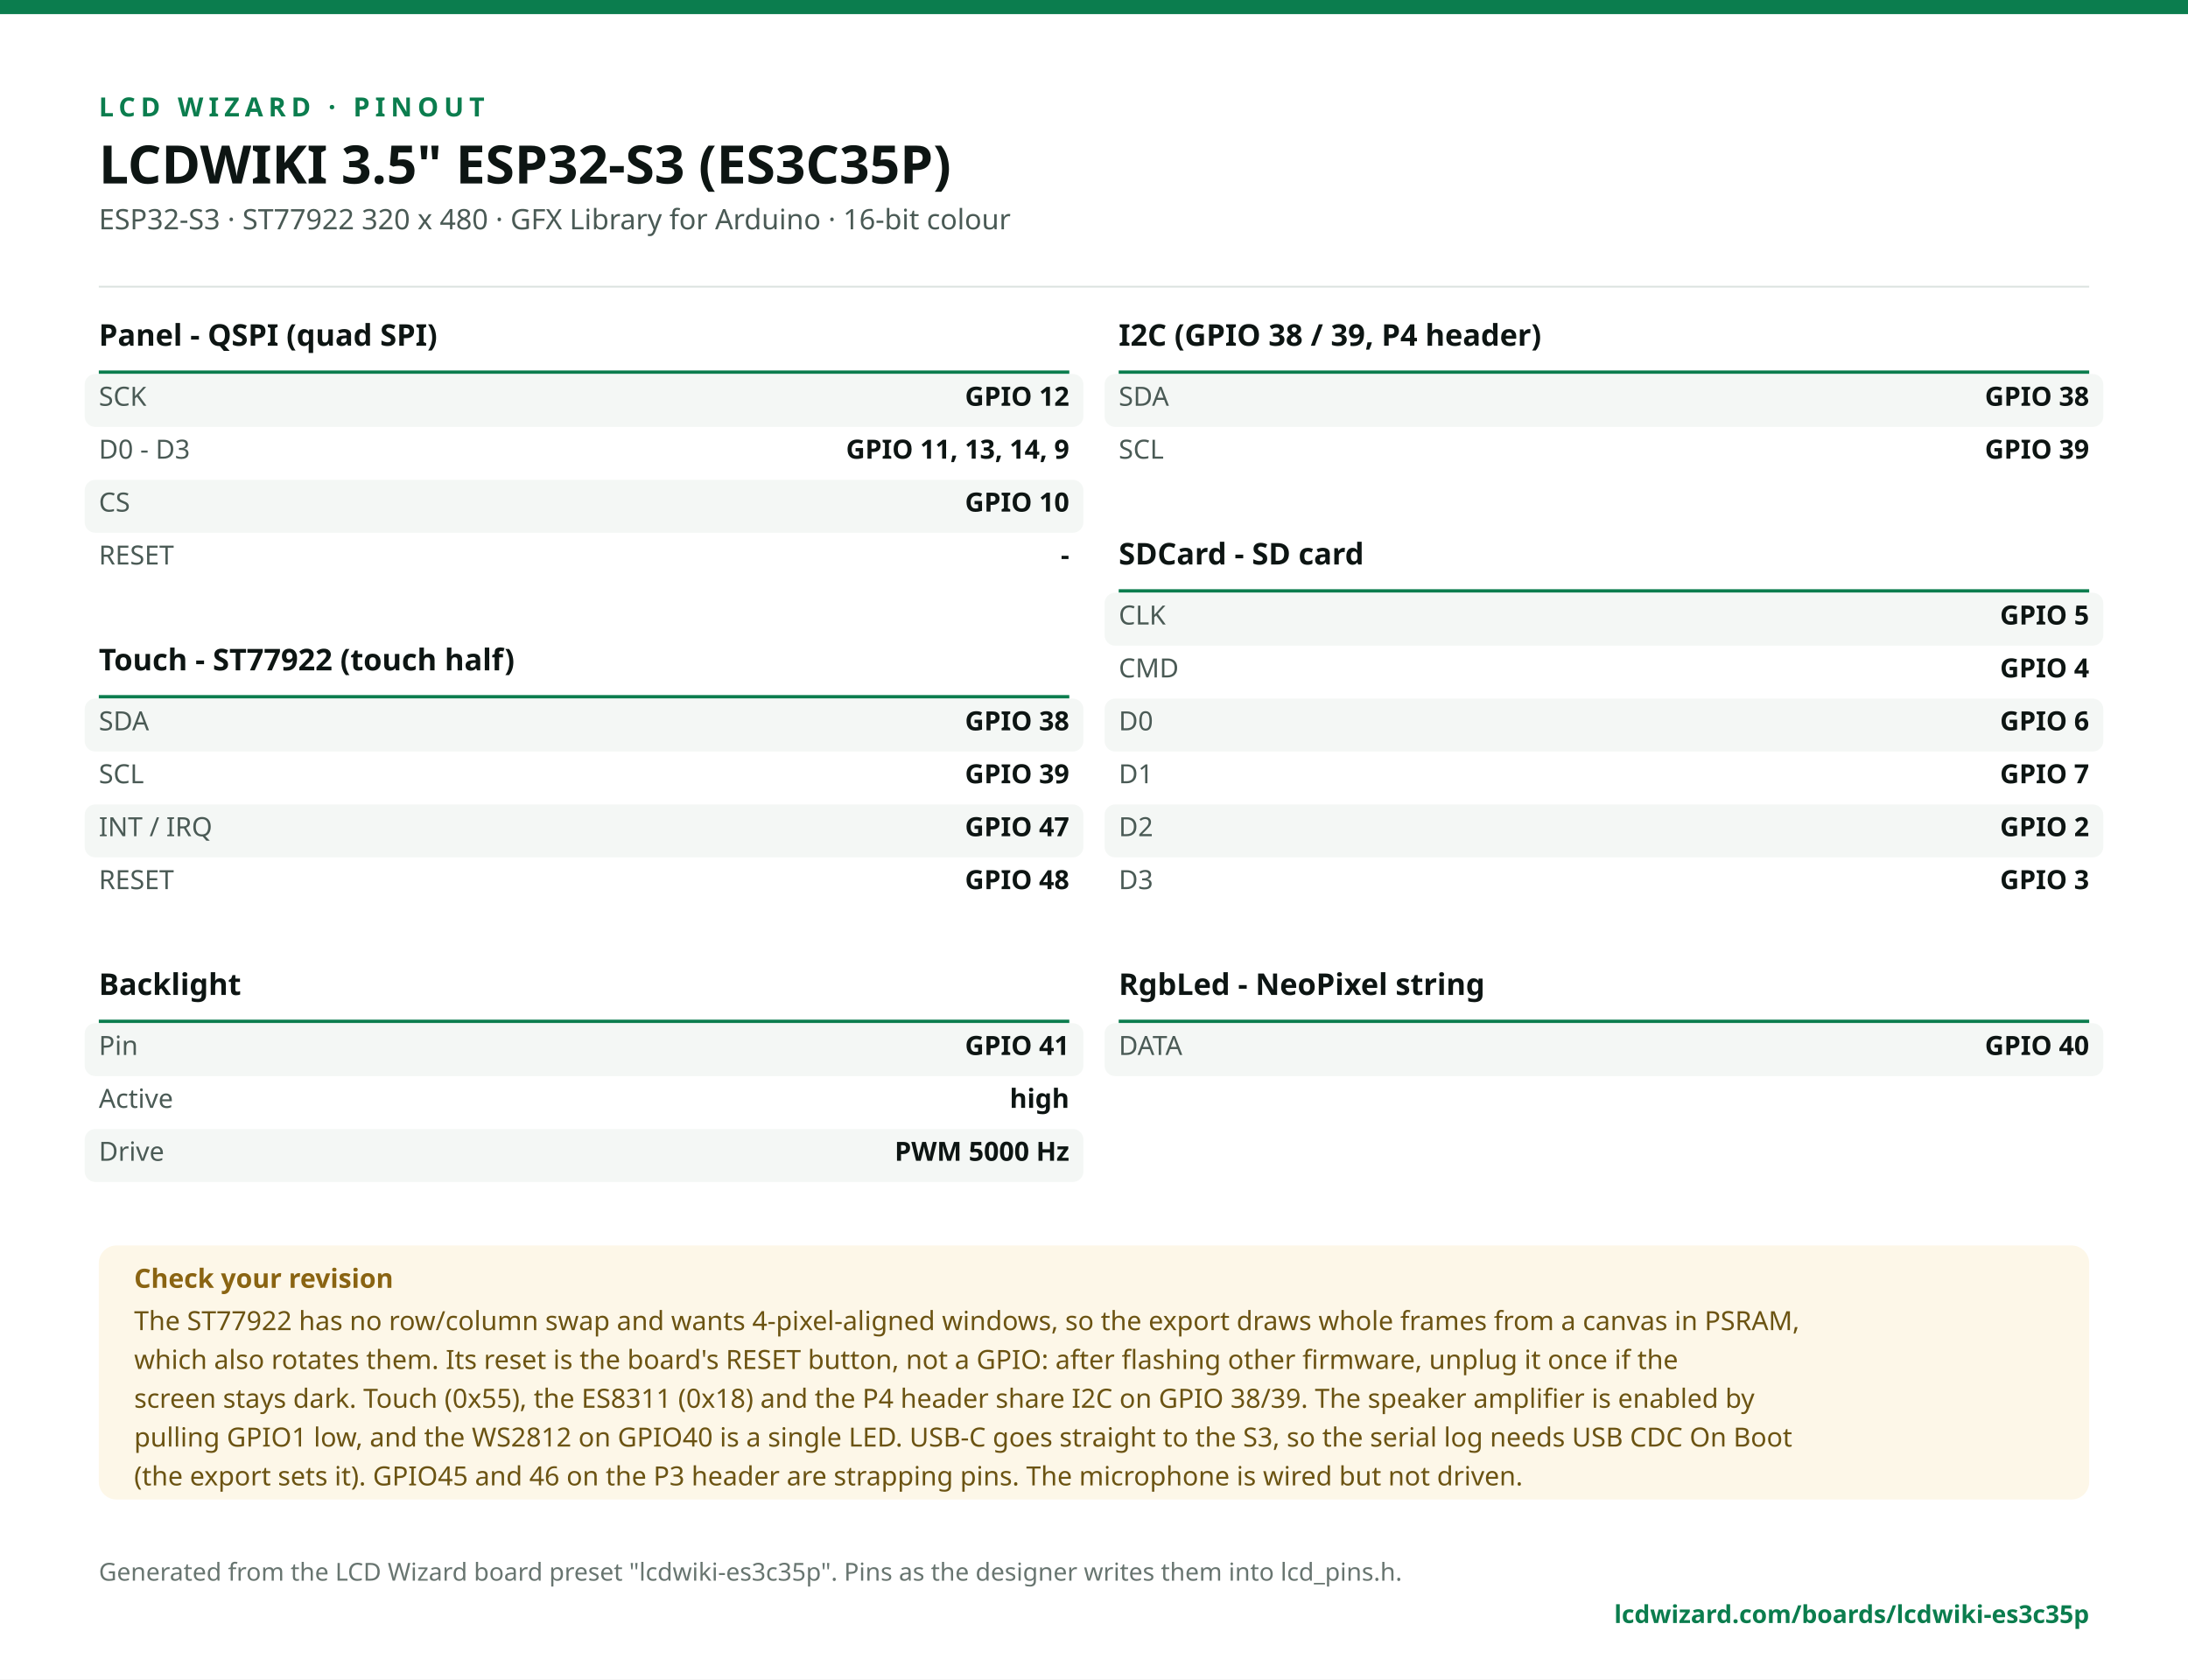
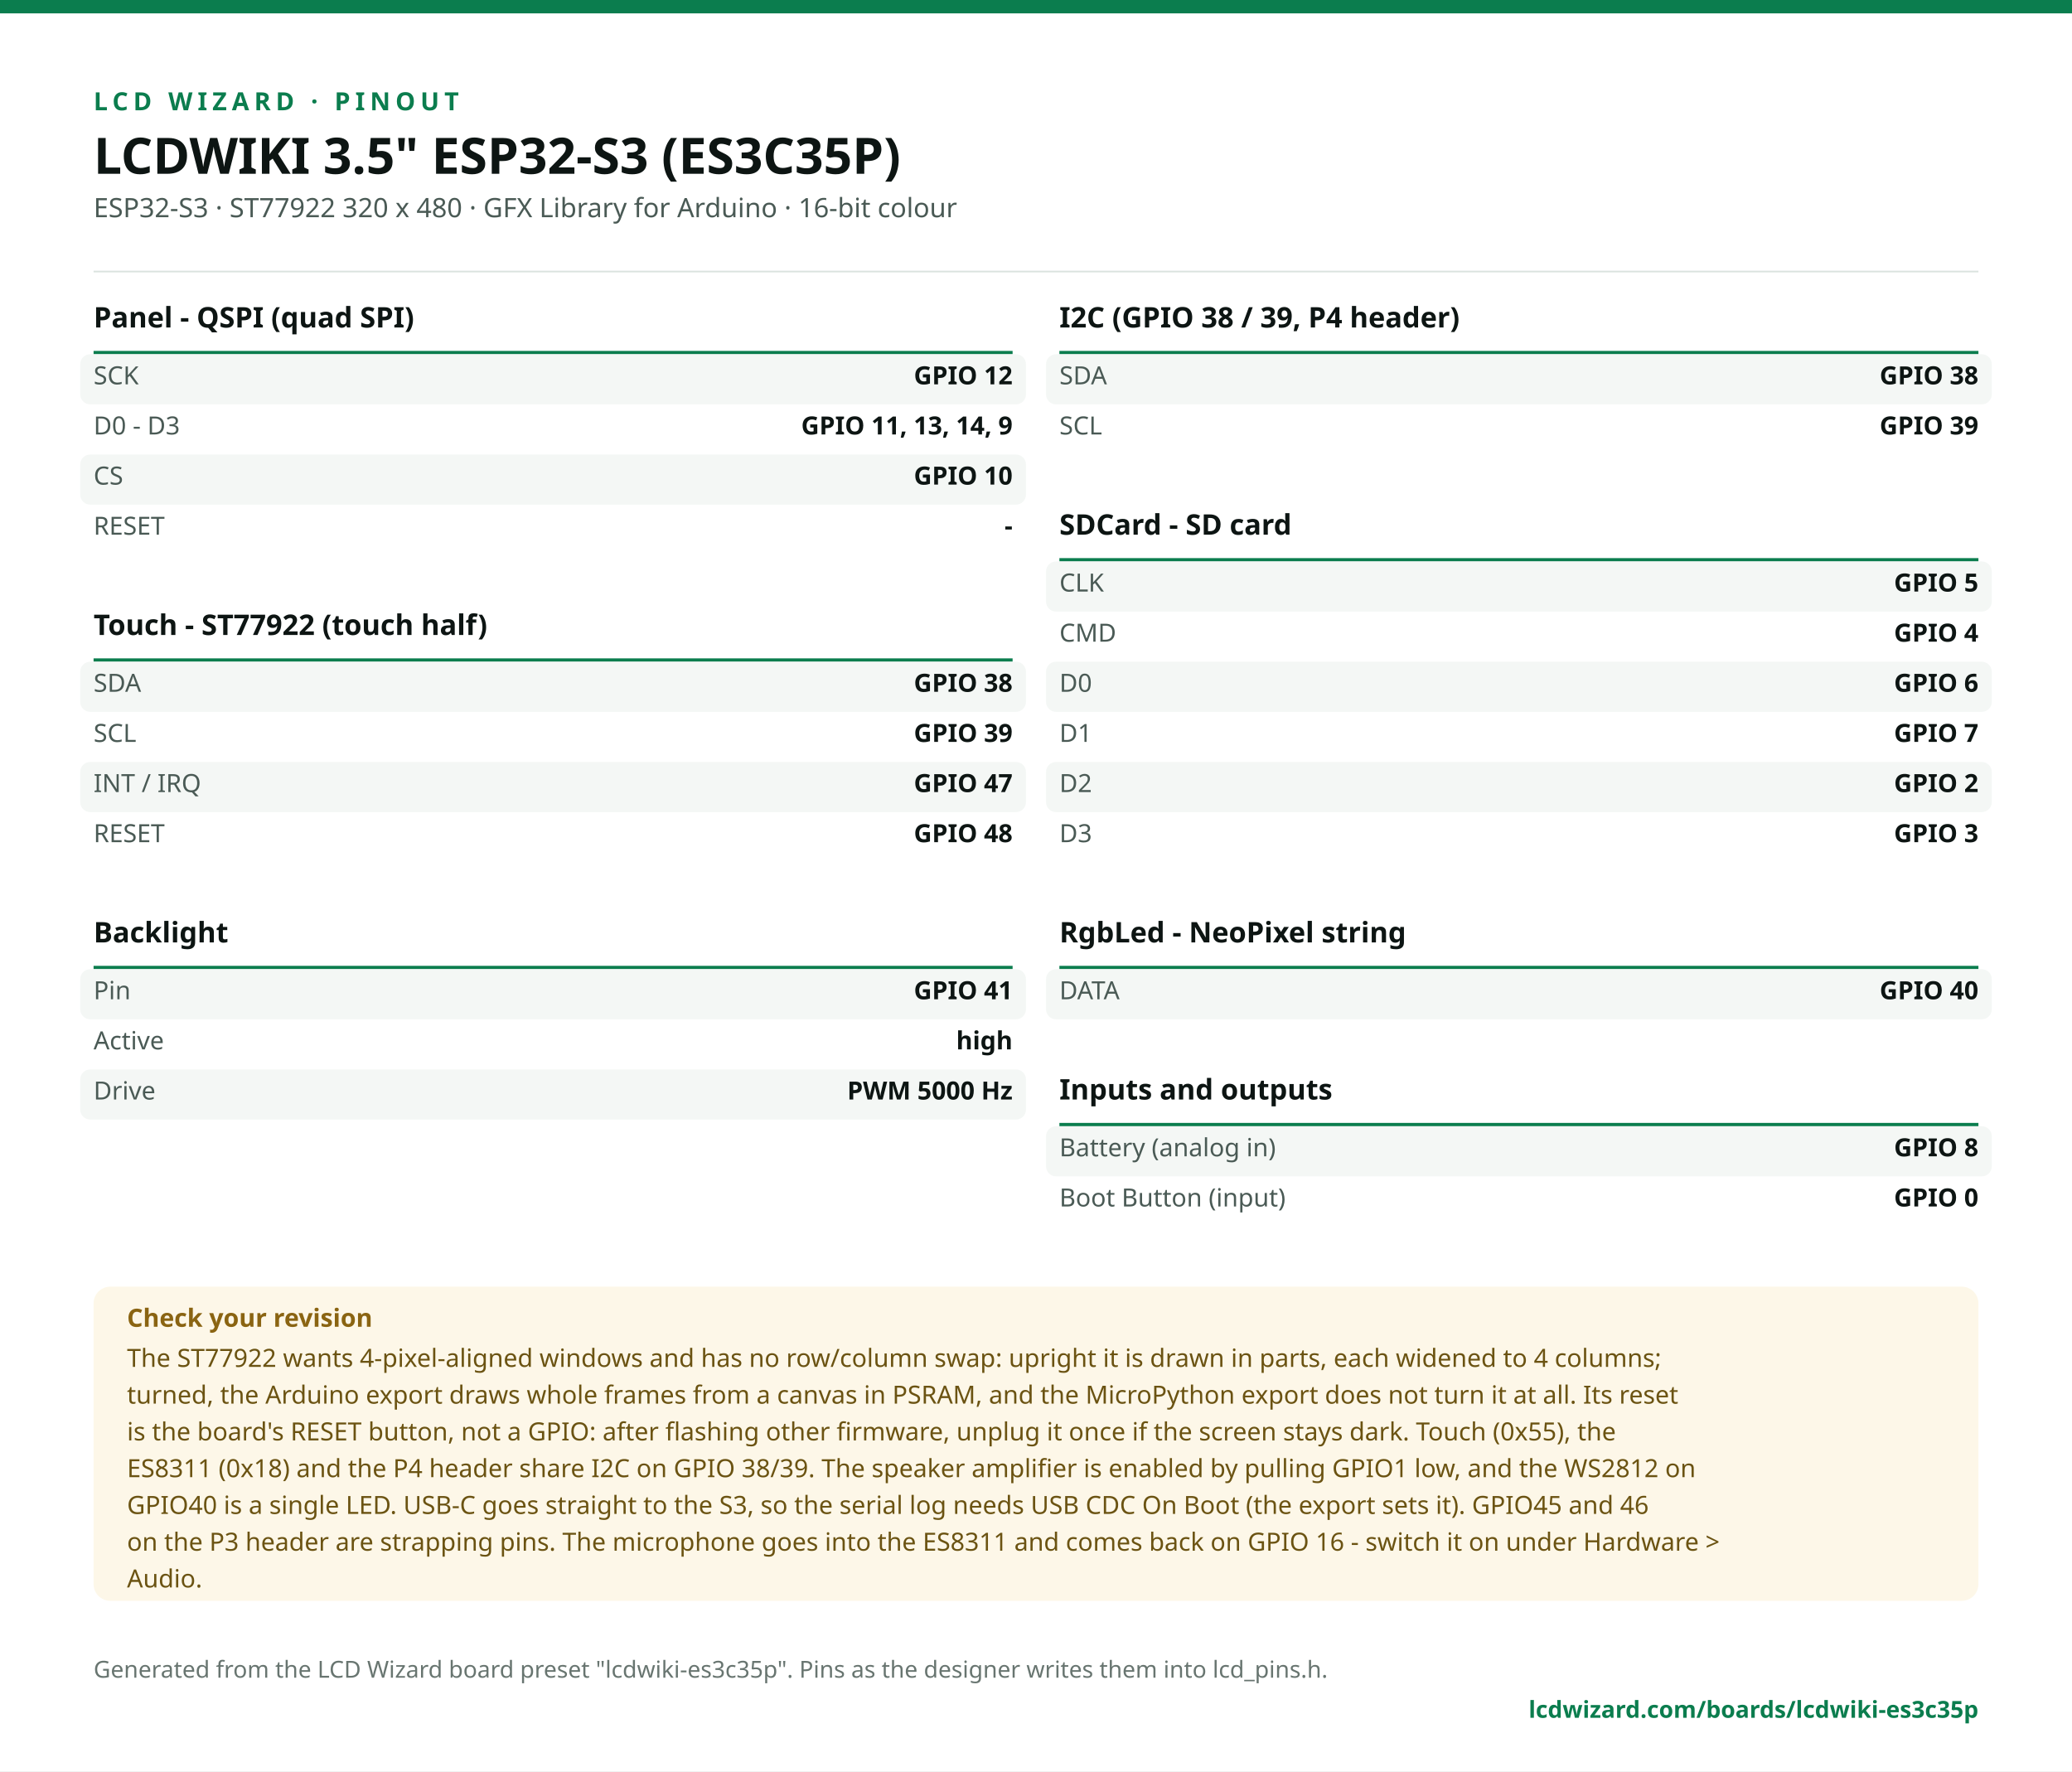
- <svg xmlns="http://www.w3.org/2000/svg" width="1240" height="952" viewBox="0 0 1240 952">
-   <rect width="1240" height="952" fill="#ffffff" />
+ <svg xmlns="http://www.w3.org/2000/svg" width="1240" height="1060" viewBox="0 0 1240 1060">
+   <rect width="1240" height="1060" fill="#ffffff" />
  <rect x="0" y="0" width="1240" height="8" fill="#0b7d4e" />
  <text x="56" y="66" font-family="Montserrat" font-weight="700" font-size="15" letter-spacing="3" fill="#0b7d4e">LCD WIZARD  ·  PINOUT</text>
  <text x="56" y="104" font-family="Montserrat" font-weight="700" font-size="30" fill="#0d1513">LCDWIKI 3.5" ESP32-S3 (ES3C35P)</text>
  <text x="56" y="130" font-family="Montserrat" font-weight="500" font-size="16" fill="#4a5a55">ESP32-S3   ·   ST77922 320 x 480   ·   GFX Library for Arduino   ·   16-bit colour</text>
  <rect x="56" y="162" width="1128" height="1" fill="#dbe3df" />
  <text x="56" y="196" font-family="Montserrat" font-weight="700" font-size="17" fill="#0d1513">Panel - QSPI (quad SPI)</text>
  <rect x="56" y="210" width="550" height="2" fill="#0b7d4e" />
  <rect x="48" y="212" width="566" height="30" rx="6" fill="#f4f7f5" />
  <text x="56" y="230" font-family="Montserrat" font-weight="500" font-size="15" fill="#4a5a55">SCK</text>
  <text x="606" text-anchor="end" y="230" font-family="Montserrat" font-weight="700" font-size="15" fill="#0d1513">GPIO 12</text>
  <text x="56" y="260" font-family="Montserrat" font-weight="500" font-size="15" fill="#4a5a55">D0 - D3</text>
  <text x="606" text-anchor="end" y="260" font-family="Montserrat" font-weight="700" font-size="15" fill="#0d1513">GPIO 11, 13, 14, 9</text>
  <rect x="48" y="272" width="566" height="30" rx="6" fill="#f4f7f5" />
  <text x="56" y="290" font-family="Montserrat" font-weight="500" font-size="15" fill="#4a5a55">CS</text>
  <text x="606" text-anchor="end" y="290" font-family="Montserrat" font-weight="700" font-size="15" fill="#0d1513">GPIO 10</text>
  <text x="56" y="320" font-family="Montserrat" font-weight="500" font-size="15" fill="#4a5a55">RESET</text>
  <text x="606" text-anchor="end" y="320" font-family="Montserrat" font-weight="700" font-size="15" fill="#0d1513">-</text>
  <text x="56" y="380" font-family="Montserrat" font-weight="700" font-size="17" fill="#0d1513">Touch - ST77922 (touch half)</text>
  <rect x="56" y="394" width="550" height="2" fill="#0b7d4e" />
  <rect x="48" y="396" width="566" height="30" rx="6" fill="#f4f7f5" />
  <text x="56" y="414" font-family="Montserrat" font-weight="500" font-size="15" fill="#4a5a55">SDA</text>
  <text x="606" text-anchor="end" y="414" font-family="Montserrat" font-weight="700" font-size="15" fill="#0d1513">GPIO 38</text>
  <text x="56" y="444" font-family="Montserrat" font-weight="500" font-size="15" fill="#4a5a55">SCL</text>
  <text x="606" text-anchor="end" y="444" font-family="Montserrat" font-weight="700" font-size="15" fill="#0d1513">GPIO 39</text>
  <rect x="48" y="456" width="566" height="30" rx="6" fill="#f4f7f5" />
  <text x="56" y="474" font-family="Montserrat" font-weight="500" font-size="15" fill="#4a5a55">INT / IRQ</text>
  <text x="606" text-anchor="end" y="474" font-family="Montserrat" font-weight="700" font-size="15" fill="#0d1513">GPIO 47</text>
  <text x="56" y="504" font-family="Montserrat" font-weight="500" font-size="15" fill="#4a5a55">RESET</text>
  <text x="606" text-anchor="end" y="504" font-family="Montserrat" font-weight="700" font-size="15" fill="#0d1513">GPIO 48</text>
  <text x="56" y="564" font-family="Montserrat" font-weight="700" font-size="17" fill="#0d1513">Backlight</text>
  <rect x="56" y="578" width="550" height="2" fill="#0b7d4e" />
  <rect x="48" y="580" width="566" height="30" rx="6" fill="#f4f7f5" />
  <text x="56" y="598" font-family="Montserrat" font-weight="500" font-size="15" fill="#4a5a55">Pin</text>
  <text x="606" text-anchor="end" y="598" font-family="Montserrat" font-weight="700" font-size="15" fill="#0d1513">GPIO 41</text>
  <text x="56" y="628" font-family="Montserrat" font-weight="500" font-size="15" fill="#4a5a55">Active</text>
  <text x="606" text-anchor="end" y="628" font-family="Montserrat" font-weight="700" font-size="15" fill="#0d1513">high</text>
  <rect x="48" y="640" width="566" height="30" rx="6" fill="#f4f7f5" />
  <text x="56" y="658" font-family="Montserrat" font-weight="500" font-size="15" fill="#4a5a55">Drive</text>
  <text x="606" text-anchor="end" y="658" font-family="Montserrat" font-weight="700" font-size="15" fill="#0d1513">PWM 5000 Hz</text>
  <text x="634" y="196" font-family="Montserrat" font-weight="700" font-size="17" fill="#0d1513">I2C (GPIO 38 / 39, P4 header)</text>
  <rect x="634" y="210" width="550" height="2" fill="#0b7d4e" />
  <rect x="626" y="212" width="566" height="30" rx="6" fill="#f4f7f5" />
  <text x="634" y="230" font-family="Montserrat" font-weight="500" font-size="15" fill="#4a5a55">SDA</text>
  <text x="1184" text-anchor="end" y="230" font-family="Montserrat" font-weight="700" font-size="15" fill="#0d1513">GPIO 38</text>
  <text x="634" y="260" font-family="Montserrat" font-weight="500" font-size="15" fill="#4a5a55">SCL</text>
  <text x="1184" text-anchor="end" y="260" font-family="Montserrat" font-weight="700" font-size="15" fill="#0d1513">GPIO 39</text>
  <text x="634" y="320" font-family="Montserrat" font-weight="700" font-size="17" fill="#0d1513">SDCard - SD card</text>
  <rect x="634" y="334" width="550" height="2" fill="#0b7d4e" />
  <rect x="626" y="336" width="566" height="30" rx="6" fill="#f4f7f5" />
  <text x="634" y="354" font-family="Montserrat" font-weight="500" font-size="15" fill="#4a5a55">CLK</text>
  <text x="1184" text-anchor="end" y="354" font-family="Montserrat" font-weight="700" font-size="15" fill="#0d1513">GPIO 5</text>
  <text x="634" y="384" font-family="Montserrat" font-weight="500" font-size="15" fill="#4a5a55">CMD</text>
  <text x="1184" text-anchor="end" y="384" font-family="Montserrat" font-weight="700" font-size="15" fill="#0d1513">GPIO 4</text>
  <rect x="626" y="396" width="566" height="30" rx="6" fill="#f4f7f5" />
  <text x="634" y="414" font-family="Montserrat" font-weight="500" font-size="15" fill="#4a5a55">D0</text>
  <text x="1184" text-anchor="end" y="414" font-family="Montserrat" font-weight="700" font-size="15" fill="#0d1513">GPIO 6</text>
  <text x="634" y="444" font-family="Montserrat" font-weight="500" font-size="15" fill="#4a5a55">D1</text>
  <text x="1184" text-anchor="end" y="444" font-family="Montserrat" font-weight="700" font-size="15" fill="#0d1513">GPIO 7</text>
  <rect x="626" y="456" width="566" height="30" rx="6" fill="#f4f7f5" />
  <text x="634" y="474" font-family="Montserrat" font-weight="500" font-size="15" fill="#4a5a55">D2</text>
  <text x="1184" text-anchor="end" y="474" font-family="Montserrat" font-weight="700" font-size="15" fill="#0d1513">GPIO 2</text>
  <text x="634" y="504" font-family="Montserrat" font-weight="500" font-size="15" fill="#4a5a55">D3</text>
  <text x="1184" text-anchor="end" y="504" font-family="Montserrat" font-weight="700" font-size="15" fill="#0d1513">GPIO 3</text>
  <text x="634" y="564" font-family="Montserrat" font-weight="700" font-size="17" fill="#0d1513">RgbLed - NeoPixel string</text>
  <rect x="634" y="578" width="550" height="2" fill="#0b7d4e" />
  <rect x="626" y="580" width="566" height="30" rx="6" fill="#f4f7f5" />
  <text x="634" y="598" font-family="Montserrat" font-weight="500" font-size="15" fill="#4a5a55">DATA</text>
  <text x="1184" text-anchor="end" y="598" font-family="Montserrat" font-weight="700" font-size="15" fill="#0d1513">GPIO 40</text>
-   <rect x="56" y="706" width="1128" height="144" rx="10" fill="#fdf7e8" />
-   <text x="76" y="730" font-family="Montserrat" font-weight="700" font-size="15" fill="#8a6412">Check your revision</text>
-   <text x="76" y="754" font-family="Montserrat" font-weight="500" font-size="15" fill="#6b5312">The ST77922 has no row/column swap and wants 4-pixel-aligned windows, so the export draws whole frames from a canvas in PSRAM,</text>
-   <text x="76" y="776" font-family="Montserrat" font-weight="500" font-size="15" fill="#6b5312">which also rotates them. Its reset is the board's RESET button, not a GPIO: after flashing other firmware, unplug it once if the</text>
-   <text x="76" y="798" font-family="Montserrat" font-weight="500" font-size="15" fill="#6b5312">screen stays dark. Touch (0x55), the ES8311 (0x18) and the P4 header share I2C on GPIO 38/39. The speaker amplifier is enabled by</text>
-   <text x="76" y="820" font-family="Montserrat" font-weight="500" font-size="15" fill="#6b5312">pulling GPIO1 low, and the WS2812 on GPIO40 is a single LED. USB-C goes straight to the S3, so the serial log needs USB CDC On Boot</text>
-   <text x="76" y="842" font-family="Montserrat" font-weight="500" font-size="15" fill="#6b5312">(the export sets it). GPIO45 and 46 on the P3 header are strapping pins. The microphone is wired but not driven.</text>
-   <text x="56" y="896" font-family="Montserrat" font-weight="500" font-size="14" fill="#687570">Generated from the LCD Wizard board preset "lcdwiki-es3c35p". Pins as the designer writes them into lcd_pins.h.</text>
-   <text x="1184" text-anchor="end" y="920" font-family="Montserrat" font-weight="700" font-size="14" fill="#0b7d4e">lcdwizard.com/boards/lcdwiki-es3c35p</text>
+   <text x="634" y="658" font-family="Montserrat" font-weight="700" font-size="17" fill="#0d1513">Inputs and outputs</text>
+   <rect x="634" y="672" width="550" height="2" fill="#0b7d4e" />
+   <rect x="626" y="674" width="566" height="30" rx="6" fill="#f4f7f5" />
+   <text x="634" y="692" font-family="Montserrat" font-weight="500" font-size="15" fill="#4a5a55">Battery (analog in)</text>
+   <text x="1184" text-anchor="end" y="692" font-family="Montserrat" font-weight="700" font-size="15" fill="#0d1513">GPIO 8</text>
+   <text x="634" y="722" font-family="Montserrat" font-weight="500" font-size="15" fill="#4a5a55">Boot Button (input)</text>
+   <text x="1184" text-anchor="end" y="722" font-family="Montserrat" font-weight="700" font-size="15" fill="#0d1513">GPIO 0</text>
+   <rect x="56" y="770" width="1128" height="188" rx="10" fill="#fdf7e8" />
+   <text x="76" y="794" font-family="Montserrat" font-weight="700" font-size="15" fill="#8a6412">Check your revision</text>
+   <text x="76" y="818" font-family="Montserrat" font-weight="500" font-size="15" fill="#6b5312">The ST77922 wants 4-pixel-aligned windows and has no row/column swap: upright it is drawn in parts, each widened to 4 columns;</text>
+   <text x="76" y="840" font-family="Montserrat" font-weight="500" font-size="15" fill="#6b5312">turned, the Arduino export draws whole frames from a canvas in PSRAM, and the MicroPython export does not turn it at all. Its reset</text>
+   <text x="76" y="862" font-family="Montserrat" font-weight="500" font-size="15" fill="#6b5312">is the board's RESET button, not a GPIO: after flashing other firmware, unplug it once if the screen stays dark. Touch (0x55), the</text>
+   <text x="76" y="884" font-family="Montserrat" font-weight="500" font-size="15" fill="#6b5312">ES8311 (0x18) and the P4 header share I2C on GPIO 38/39. The speaker amplifier is enabled by pulling GPIO1 low, and the WS2812 on</text>
+   <text x="76" y="906" font-family="Montserrat" font-weight="500" font-size="15" fill="#6b5312">GPIO40 is a single LED. USB-C goes straight to the S3, so the serial log needs USB CDC On Boot (the export sets it). GPIO45 and 46</text>
+   <text x="76" y="928" font-family="Montserrat" font-weight="500" font-size="15" fill="#6b5312">on the P3 header are strapping pins. The microphone goes into the ES8311 and comes back on GPIO 16 - switch it on under Hardware &gt;</text>
+   <text x="76" y="950" font-family="Montserrat" font-weight="500" font-size="15" fill="#6b5312">Audio.</text>
+   <text x="56" y="1004" font-family="Montserrat" font-weight="500" font-size="14" fill="#687570">Generated from the LCD Wizard board preset "lcdwiki-es3c35p". Pins as the designer writes them into lcd_pins.h.</text>
+   <text x="1184" text-anchor="end" y="1028" font-family="Montserrat" font-weight="700" font-size="14" fill="#0b7d4e">lcdwizard.com/boards/lcdwiki-es3c35p</text>
</svg>
